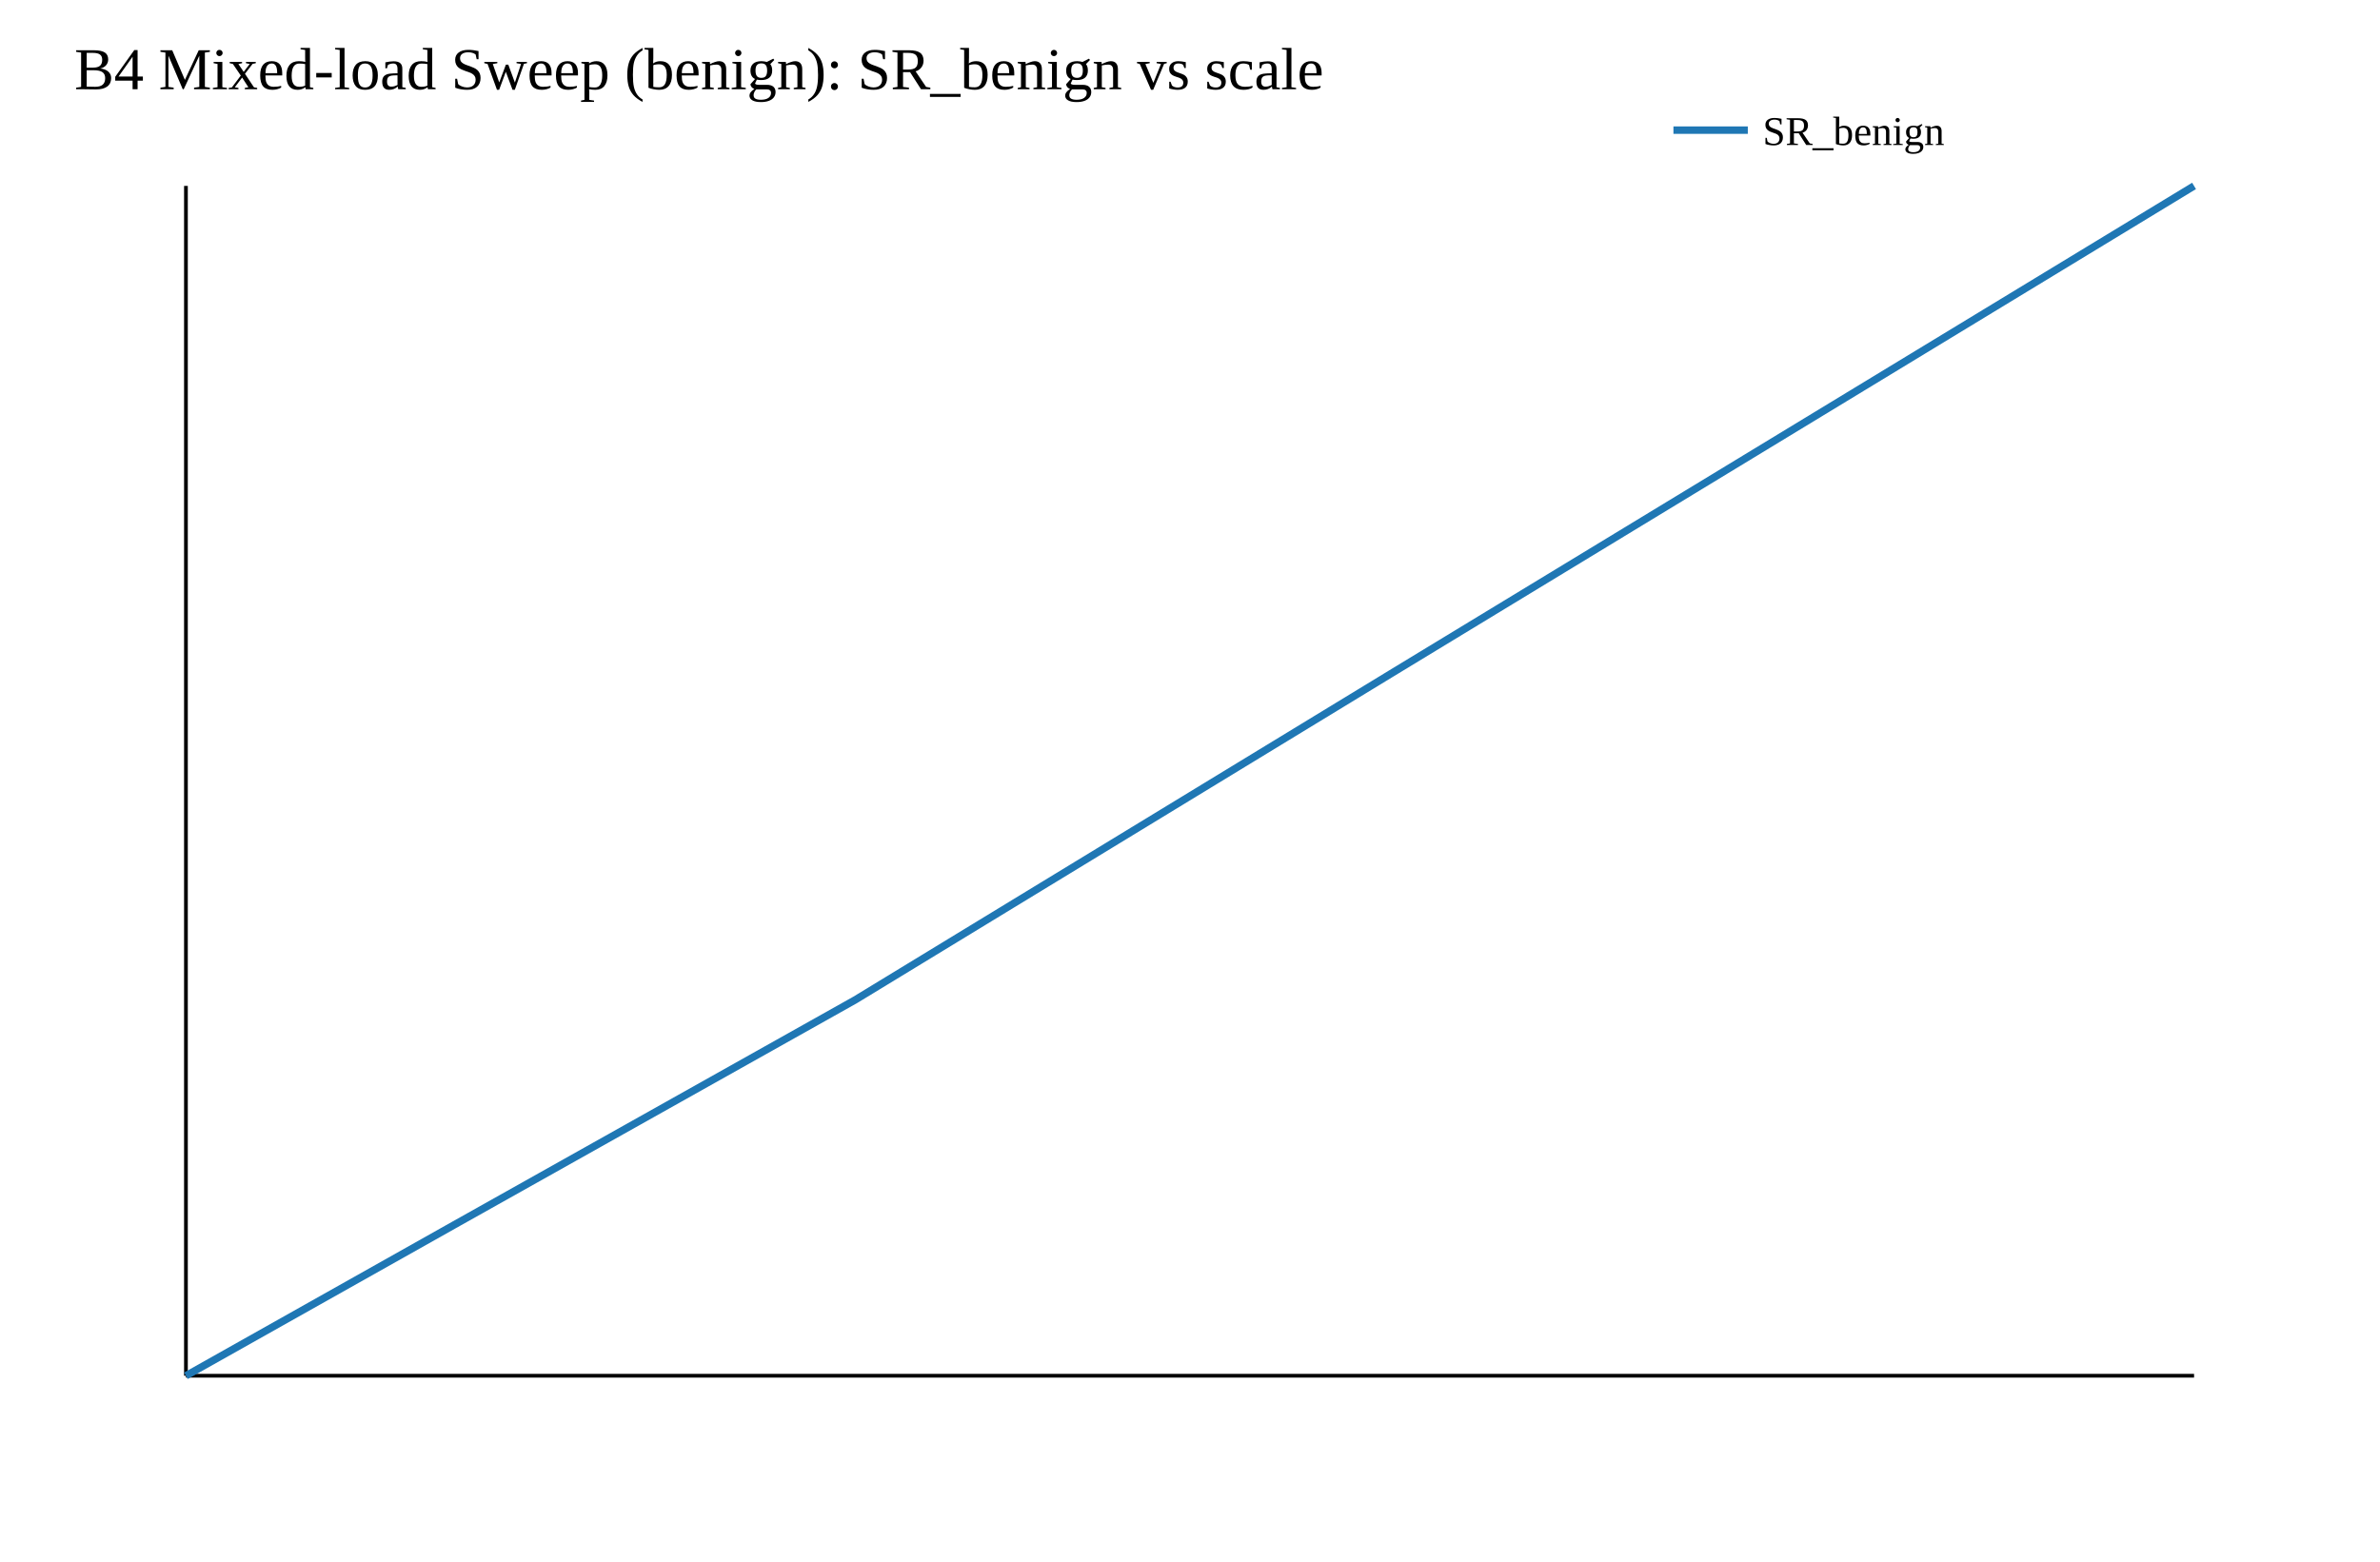
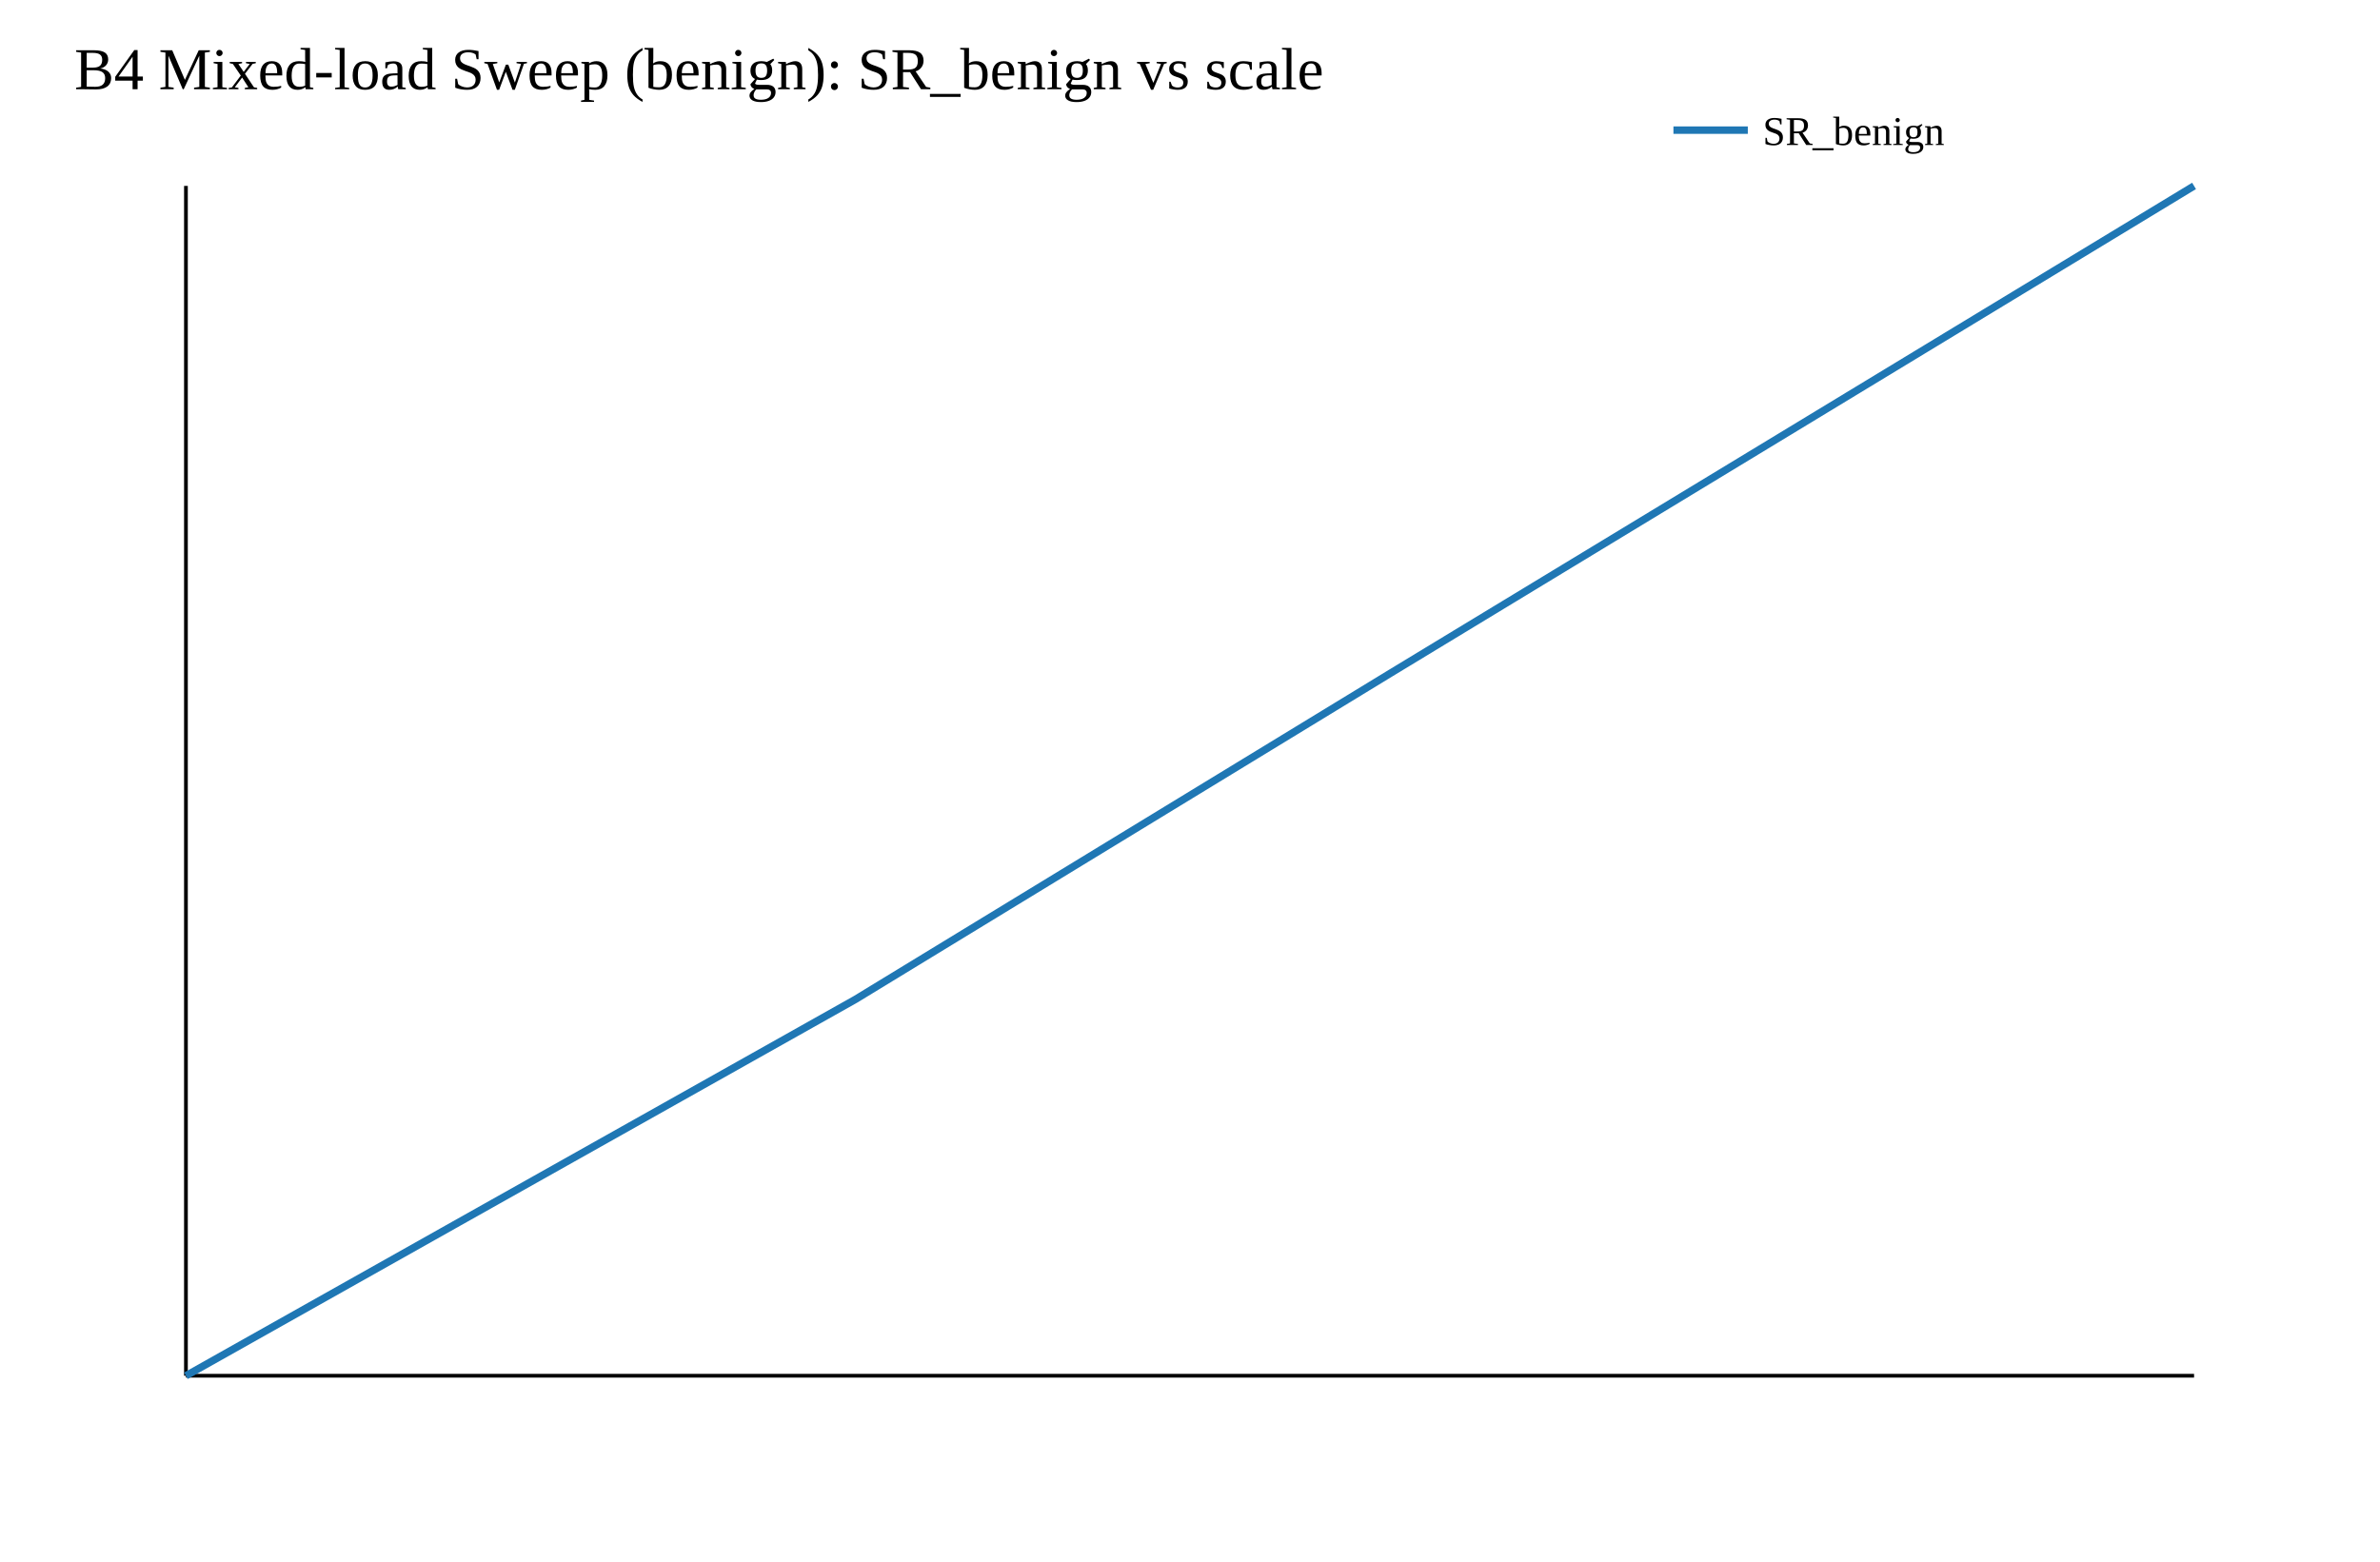
<svg xmlns="http://www.w3.org/2000/svg" width="640" height="420">
  <text x="20" y="24" font-size="16">B4 Mixed-load Sweep (benign): SR_benign vs scale</text>
  <line x1="50" y1="370" x2="590" y2="370" stroke="black" />
  <line x1="50" y1="370" x2="50" y2="50" stroke="black" />
-   <polyline fill="none" stroke="#1f77b4" stroke-width="2" points="590.0,50.0 374.0,181.2 230.0,268.9 122.0,329.5 50.0,370.0" />
+   <polyline fill="none" stroke="#1f77b4" stroke-width="2" points="590.0,50.0 374.0,181.0 230.0,268.8 122.0,329.5 50.0,370.0" />
  <line x1="450" y1="35" x2="470" y2="35" stroke="#1f77b4" stroke-width="2" />
  <text x="474" y="39" font-size="11">SR_benign</text>
</svg>
